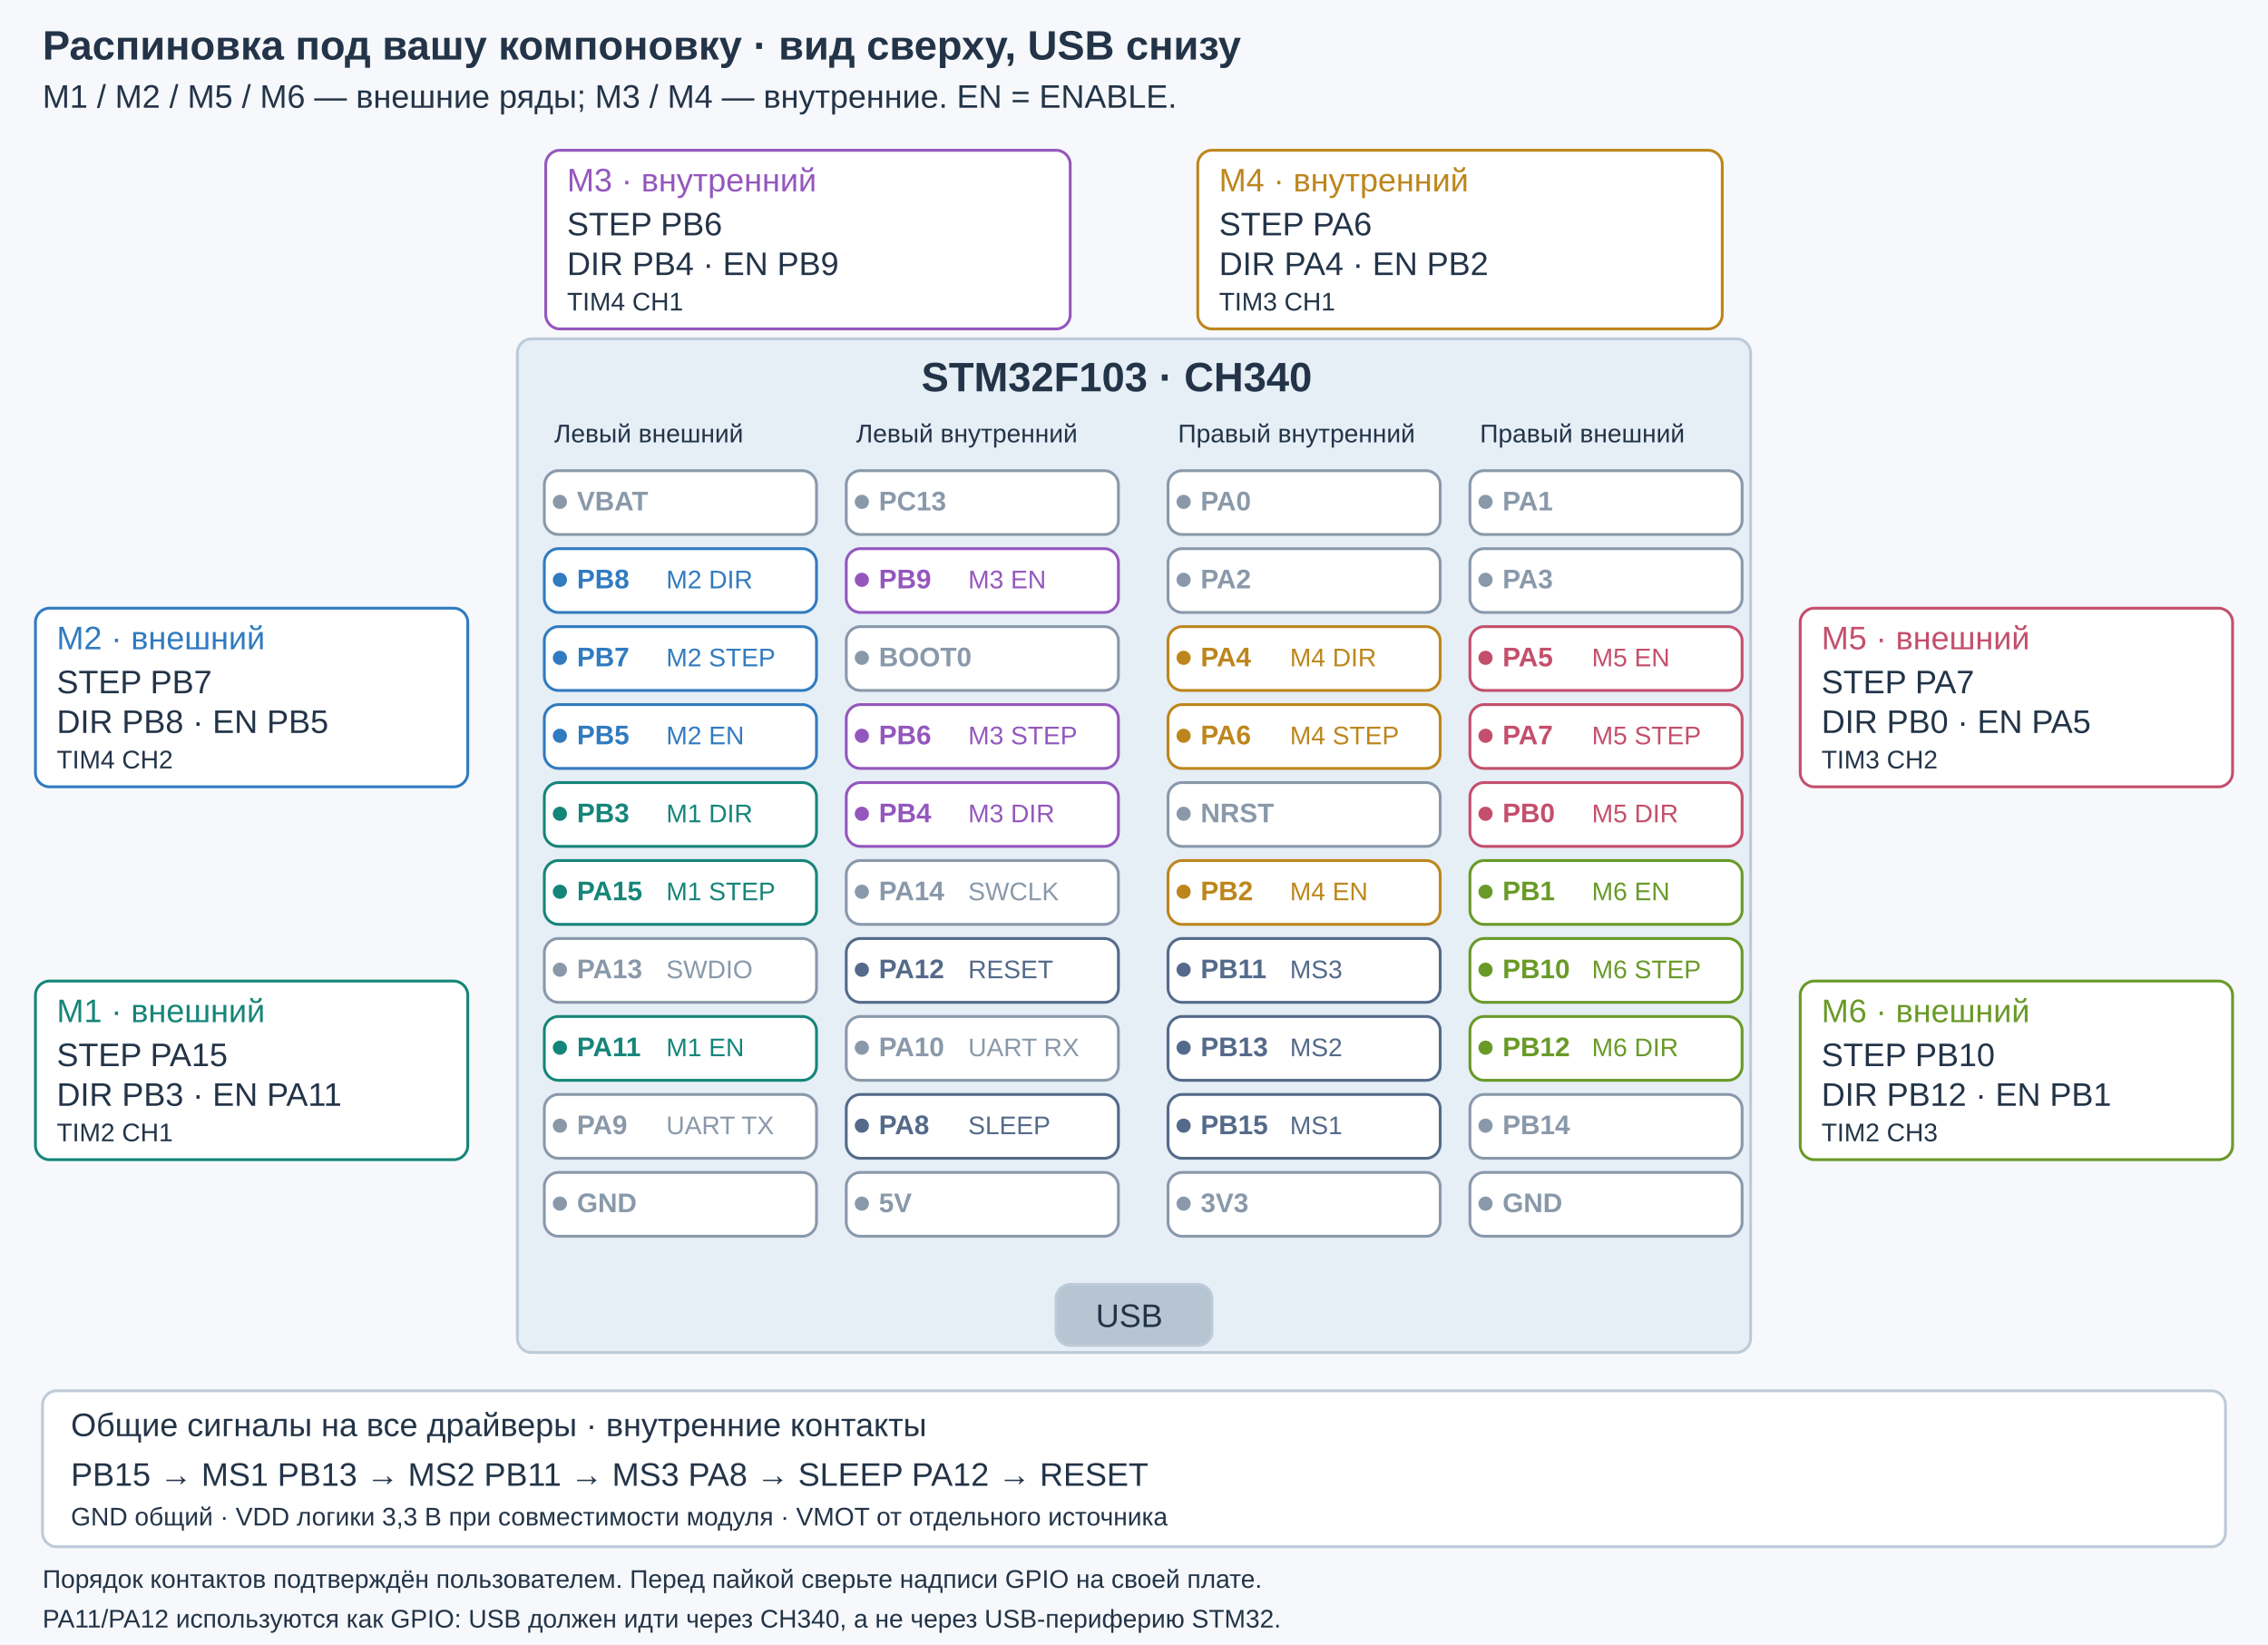
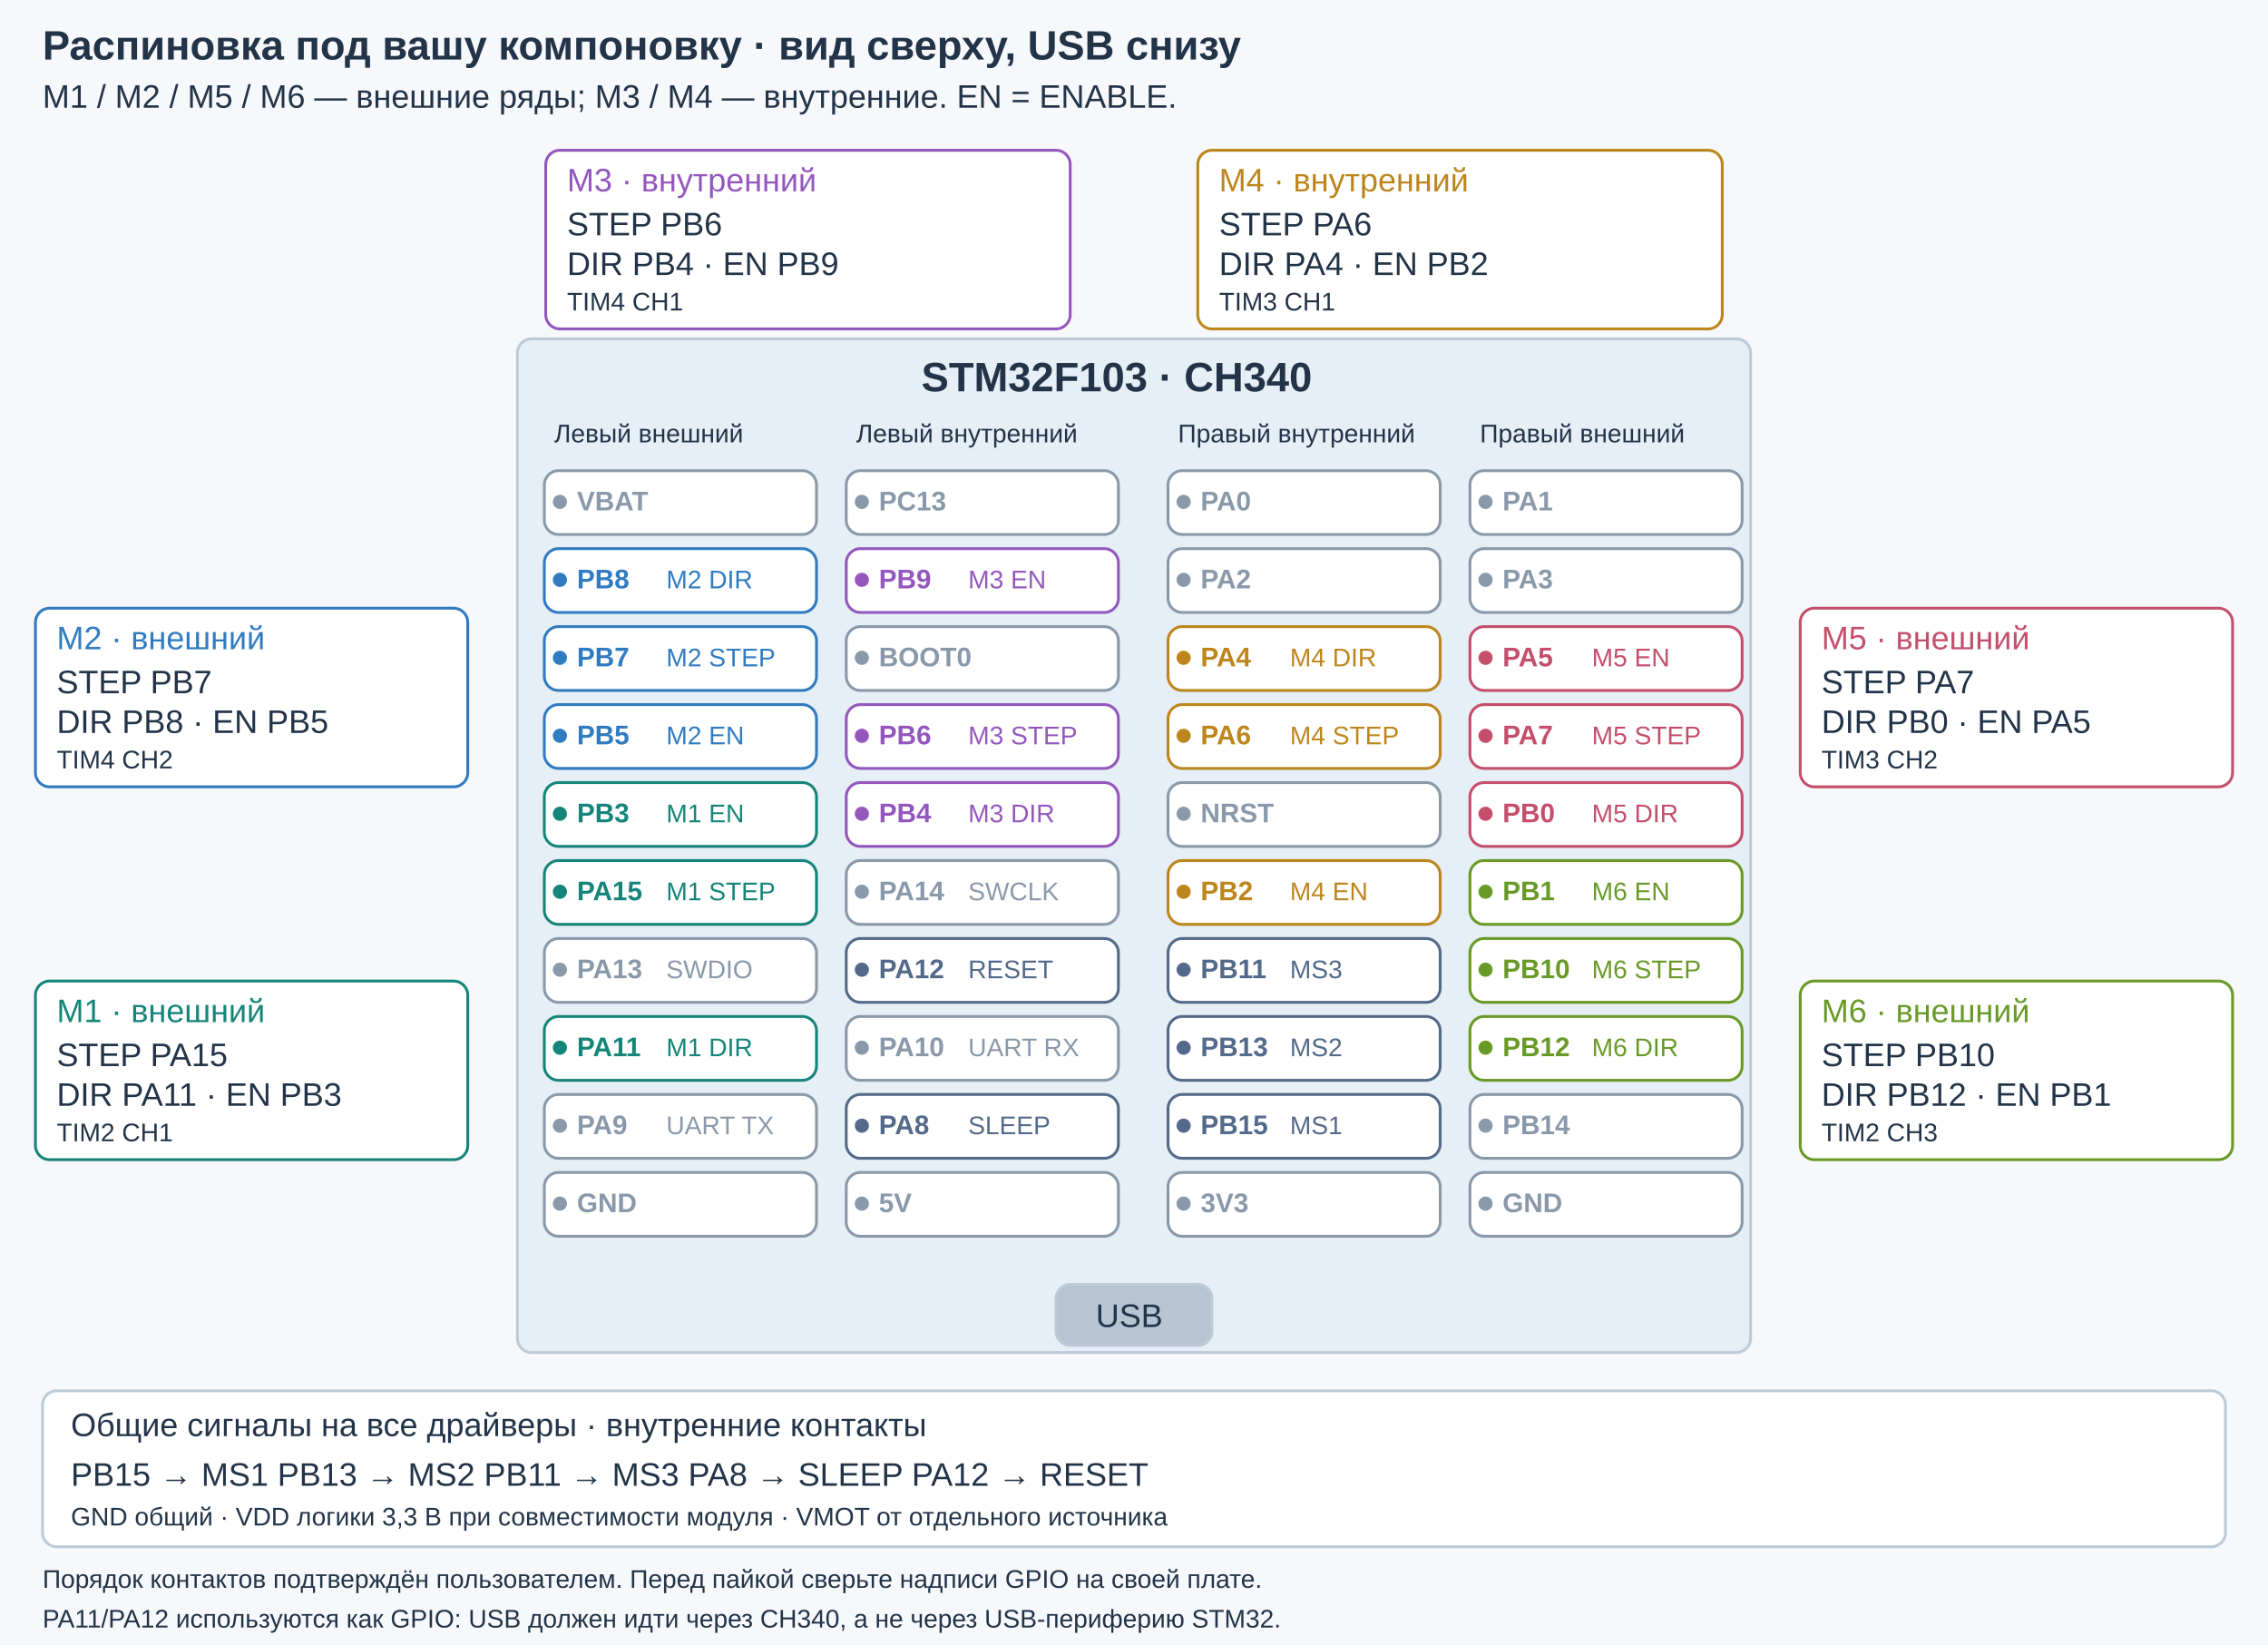
<svg xmlns="http://www.w3.org/2000/svg" width="1600" height="1160" viewBox="0 0 1600 1160">
  <rect width="1600" height="1160" fill="#f6f8fb" />
  <style>text{font-family:Segoe UI,Arial,sans-serif;fill:#233448}.title{font-size:29px;font-weight:700}.body{font-size:23px}.small{font-size:18px}.pin{font-size:19px;font-weight:600}</style>
  <text x="30" y="42" class="title">Распиновка под вашу компоновку · вид сверху, USB снизу</text>
  <text x="30" y="76" class="body">M1 / M2 / M5 / M6 — внешние ряды; M3 / M4 — внутренние. EN = ENABLE.</text>
  <rect x="365" y="239" width="870" height="715" rx="10" fill="#e6eef6" stroke="#bdcbd8" stroke-width="2" />
  <text x="650" y="276" class="title">STM32F103 · CH340</text>
  <rect x="25" y="692" width="305" height="126" rx="10" fill="#fff" stroke="#168579" stroke-width="2" />
  <text x="40" y="721" class="body" style="fill:#168579">M1 · внешний</text>
  <text x="40" y="752" class="body">STEP PA15</text>
-   <text x="40" y="780" class="body">DIR PB3 · EN PA11</text>
+   <text x="40" y="780" class="body">DIR PA11 · EN PB3</text>
  <text x="40" y="805" class="small">TIM2 CH1</text>
  <rect x="25" y="429" width="305" height="126" rx="10" fill="#fff" stroke="#317bc0" stroke-width="2" />
  <text x="40" y="458" class="body" style="fill:#317bc0">M2 · внешний</text>
  <text x="40" y="489" class="body">STEP PB7</text>
  <text x="40" y="517" class="body">DIR PB8 · EN PB5</text>
  <text x="40" y="542" class="small">TIM4 CH2</text>
  <rect x="385" y="106" width="370" height="126" rx="10" fill="#fff" stroke="#9457bd" stroke-width="2" />
  <text x="400" y="135" class="body" style="fill:#9457bd">M3 · внутренний</text>
  <text x="400" y="166" class="body">STEP PB6</text>
  <text x="400" y="194" class="body">DIR PB4 · EN PB9</text>
  <text x="400" y="219" class="small">TIM4 CH1</text>
  <rect x="845" y="106" width="370" height="126" rx="10" fill="#fff" stroke="#bd861d" stroke-width="2" />
  <text x="860" y="135" class="body" style="fill:#bd861d">M4 · внутренний</text>
  <text x="860" y="166" class="body">STEP PA6</text>
  <text x="860" y="194" class="body">DIR PA4 · EN PB2</text>
  <text x="860" y="219" class="small">TIM3 CH1</text>
  <rect x="1270" y="429" width="305" height="126" rx="10" fill="#fff" stroke="#c44f6c" stroke-width="2" />
  <text x="1285" y="458" class="body" style="fill:#c44f6c">M5 · внешний</text>
  <text x="1285" y="489" class="body">STEP PA7</text>
  <text x="1285" y="517" class="body">DIR PB0 · EN PA5</text>
  <text x="1285" y="542" class="small">TIM3 CH2</text>
  <rect x="1270" y="692" width="305" height="126" rx="10" fill="#fff" stroke="#699a28" stroke-width="2" />
  <text x="1285" y="721" class="body" style="fill:#699a28">M6 · внешний</text>
  <text x="1285" y="752" class="body">STEP PB10</text>
  <text x="1285" y="780" class="body">DIR PB12 · EN PB1</text>
  <text x="1285" y="805" class="small">TIM2 CH3</text>
  <text x="391" y="312" class="small">Левый внешний</text>
  <rect x="384" y="332" width="192" height="45" rx="10" fill="#fff" stroke="#8999aa" stroke-width="2" />
  <circle cx="395" cy="354" r="5" fill="#8999aa" />
  <text x="407" y="360" class="pin" style="fill:#8999aa">VBAT</text>
  <text x="470" y="360" class="small" style="fill:#8999aa" />
  <rect x="384" y="387" width="192" height="45" rx="10" fill="#fff" stroke="#317bc0" stroke-width="2" />
  <circle cx="395" cy="409" r="5" fill="#317bc0" />
  <text x="407" y="415" class="pin" style="fill:#317bc0">PB8</text>
  <text x="470" y="415" class="small" style="fill:#317bc0">M2 DIR</text>
  <rect x="384" y="442" width="192" height="45" rx="10" fill="#fff" stroke="#317bc0" stroke-width="2" />
  <circle cx="395" cy="464" r="5" fill="#317bc0" />
  <text x="407" y="470" class="pin" style="fill:#317bc0">PB7</text>
  <text x="470" y="470" class="small" style="fill:#317bc0">M2 STEP</text>
  <rect x="384" y="497" width="192" height="45" rx="10" fill="#fff" stroke="#317bc0" stroke-width="2" />
  <circle cx="395" cy="519" r="5" fill="#317bc0" />
  <text x="407" y="525" class="pin" style="fill:#317bc0">PB5</text>
  <text x="470" y="525" class="small" style="fill:#317bc0">M2 EN</text>
  <rect x="384" y="552" width="192" height="45" rx="10" fill="#fff" stroke="#168579" stroke-width="2" />
  <circle cx="395" cy="574" r="5" fill="#168579" />
  <text x="407" y="580" class="pin" style="fill:#168579">PB3</text>
-   <text x="470" y="580" class="small" style="fill:#168579">M1 DIR</text>
+   <text x="470" y="580" class="small" style="fill:#168579">M1 EN</text>
  <rect x="384" y="607" width="192" height="45" rx="10" fill="#fff" stroke="#168579" stroke-width="2" />
  <circle cx="395" cy="629" r="5" fill="#168579" />
  <text x="407" y="635" class="pin" style="fill:#168579">PA15</text>
  <text x="470" y="635" class="small" style="fill:#168579">M1 STEP</text>
  <rect x="384" y="662" width="192" height="45" rx="10" fill="#fff" stroke="#8999aa" stroke-width="2" />
  <circle cx="395" cy="684" r="5" fill="#8999aa" />
  <text x="407" y="690" class="pin" style="fill:#8999aa">PA13</text>
  <text x="470" y="690" class="small" style="fill:#8999aa">SWDIO</text>
  <rect x="384" y="717" width="192" height="45" rx="10" fill="#fff" stroke="#168579" stroke-width="2" />
  <circle cx="395" cy="739" r="5" fill="#168579" />
  <text x="407" y="745" class="pin" style="fill:#168579">PA11</text>
-   <text x="470" y="745" class="small" style="fill:#168579">M1 EN</text>
+   <text x="470" y="745" class="small" style="fill:#168579">M1 DIR</text>
  <rect x="384" y="772" width="192" height="45" rx="10" fill="#fff" stroke="#8999aa" stroke-width="2" />
  <circle cx="395" cy="794" r="5" fill="#8999aa" />
  <text x="407" y="800" class="pin" style="fill:#8999aa">PA9</text>
  <text x="470" y="800" class="small" style="fill:#8999aa">UART TX</text>
  <rect x="384" y="827" width="192" height="45" rx="10" fill="#fff" stroke="#8999aa" stroke-width="2" />
  <circle cx="395" cy="849" r="5" fill="#8999aa" />
  <text x="407" y="855" class="pin" style="fill:#8999aa">GND</text>
  <text x="470" y="855" class="small" style="fill:#8999aa" />
  <text x="604" y="312" class="small">Левый внутренний</text>
  <rect x="597" y="332" width="192" height="45" rx="10" fill="#fff" stroke="#8999aa" stroke-width="2" />
  <circle cx="608" cy="354" r="5" fill="#8999aa" />
  <text x="620" y="360" class="pin" style="fill:#8999aa">PC13</text>
  <text x="683" y="360" class="small" style="fill:#8999aa" />
  <rect x="597" y="387" width="192" height="45" rx="10" fill="#fff" stroke="#9457bd" stroke-width="2" />
  <circle cx="608" cy="409" r="5" fill="#9457bd" />
  <text x="620" y="415" class="pin" style="fill:#9457bd">PB9</text>
  <text x="683" y="415" class="small" style="fill:#9457bd">M3 EN</text>
  <rect x="597" y="442" width="192" height="45" rx="10" fill="#fff" stroke="#8999aa" stroke-width="2" />
  <circle cx="608" cy="464" r="5" fill="#8999aa" />
  <text x="620" y="470" class="pin" style="fill:#8999aa">BOOT0</text>
  <text x="683" y="470" class="small" style="fill:#8999aa" />
  <rect x="597" y="497" width="192" height="45" rx="10" fill="#fff" stroke="#9457bd" stroke-width="2" />
  <circle cx="608" cy="519" r="5" fill="#9457bd" />
  <text x="620" y="525" class="pin" style="fill:#9457bd">PB6</text>
  <text x="683" y="525" class="small" style="fill:#9457bd">M3 STEP</text>
  <rect x="597" y="552" width="192" height="45" rx="10" fill="#fff" stroke="#9457bd" stroke-width="2" />
  <circle cx="608" cy="574" r="5" fill="#9457bd" />
  <text x="620" y="580" class="pin" style="fill:#9457bd">PB4</text>
  <text x="683" y="580" class="small" style="fill:#9457bd">M3 DIR</text>
  <rect x="597" y="607" width="192" height="45" rx="10" fill="#fff" stroke="#8999aa" stroke-width="2" />
  <circle cx="608" cy="629" r="5" fill="#8999aa" />
  <text x="620" y="635" class="pin" style="fill:#8999aa">PA14</text>
  <text x="683" y="635" class="small" style="fill:#8999aa">SWCLK</text>
  <rect x="597" y="662" width="192" height="45" rx="10" fill="#fff" stroke="#546a8a" stroke-width="2" />
  <circle cx="608" cy="684" r="5" fill="#546a8a" />
  <text x="620" y="690" class="pin" style="fill:#546a8a">PA12</text>
  <text x="683" y="690" class="small" style="fill:#546a8a">RESET</text>
  <rect x="597" y="717" width="192" height="45" rx="10" fill="#fff" stroke="#8999aa" stroke-width="2" />
  <circle cx="608" cy="739" r="5" fill="#8999aa" />
  <text x="620" y="745" class="pin" style="fill:#8999aa">PA10</text>
  <text x="683" y="745" class="small" style="fill:#8999aa">UART RX</text>
  <rect x="597" y="772" width="192" height="45" rx="10" fill="#fff" stroke="#546a8a" stroke-width="2" />
  <circle cx="608" cy="794" r="5" fill="#546a8a" />
  <text x="620" y="800" class="pin" style="fill:#546a8a">PA8</text>
  <text x="683" y="800" class="small" style="fill:#546a8a">SLEEP</text>
  <rect x="597" y="827" width="192" height="45" rx="10" fill="#fff" stroke="#8999aa" stroke-width="2" />
  <circle cx="608" cy="849" r="5" fill="#8999aa" />
  <text x="620" y="855" class="pin" style="fill:#8999aa">5V</text>
  <text x="683" y="855" class="small" style="fill:#8999aa" />
  <text x="831" y="312" class="small">Правый внутренний</text>
  <rect x="824" y="332" width="192" height="45" rx="10" fill="#fff" stroke="#8999aa" stroke-width="2" />
  <circle cx="835" cy="354" r="5" fill="#8999aa" />
  <text x="847" y="360" class="pin" style="fill:#8999aa">PA0</text>
  <text x="910" y="360" class="small" style="fill:#8999aa" />
  <rect x="824" y="387" width="192" height="45" rx="10" fill="#fff" stroke="#8999aa" stroke-width="2" />
  <circle cx="835" cy="409" r="5" fill="#8999aa" />
  <text x="847" y="415" class="pin" style="fill:#8999aa">PA2</text>
  <text x="910" y="415" class="small" style="fill:#8999aa" />
  <rect x="824" y="442" width="192" height="45" rx="10" fill="#fff" stroke="#bd861d" stroke-width="2" />
  <circle cx="835" cy="464" r="5" fill="#bd861d" />
  <text x="847" y="470" class="pin" style="fill:#bd861d">PA4</text>
  <text x="910" y="470" class="small" style="fill:#bd861d">M4 DIR</text>
  <rect x="824" y="497" width="192" height="45" rx="10" fill="#fff" stroke="#bd861d" stroke-width="2" />
  <circle cx="835" cy="519" r="5" fill="#bd861d" />
  <text x="847" y="525" class="pin" style="fill:#bd861d">PA6</text>
  <text x="910" y="525" class="small" style="fill:#bd861d">M4 STEP</text>
  <rect x="824" y="552" width="192" height="45" rx="10" fill="#fff" stroke="#8999aa" stroke-width="2" />
  <circle cx="835" cy="574" r="5" fill="#8999aa" />
  <text x="847" y="580" class="pin" style="fill:#8999aa">NRST</text>
  <text x="910" y="580" class="small" style="fill:#8999aa" />
  <rect x="824" y="607" width="192" height="45" rx="10" fill="#fff" stroke="#bd861d" stroke-width="2" />
  <circle cx="835" cy="629" r="5" fill="#bd861d" />
  <text x="847" y="635" class="pin" style="fill:#bd861d">PB2</text>
  <text x="910" y="635" class="small" style="fill:#bd861d">M4 EN</text>
  <rect x="824" y="662" width="192" height="45" rx="10" fill="#fff" stroke="#546a8a" stroke-width="2" />
  <circle cx="835" cy="684" r="5" fill="#546a8a" />
  <text x="847" y="690" class="pin" style="fill:#546a8a">PB11</text>
  <text x="910" y="690" class="small" style="fill:#546a8a">MS3</text>
  <rect x="824" y="717" width="192" height="45" rx="10" fill="#fff" stroke="#546a8a" stroke-width="2" />
  <circle cx="835" cy="739" r="5" fill="#546a8a" />
  <text x="847" y="745" class="pin" style="fill:#546a8a">PB13</text>
  <text x="910" y="745" class="small" style="fill:#546a8a">MS2</text>
  <rect x="824" y="772" width="192" height="45" rx="10" fill="#fff" stroke="#546a8a" stroke-width="2" />
  <circle cx="835" cy="794" r="5" fill="#546a8a" />
  <text x="847" y="800" class="pin" style="fill:#546a8a">PB15</text>
  <text x="910" y="800" class="small" style="fill:#546a8a">MS1</text>
  <rect x="824" y="827" width="192" height="45" rx="10" fill="#fff" stroke="#8999aa" stroke-width="2" />
  <circle cx="835" cy="849" r="5" fill="#8999aa" />
  <text x="847" y="855" class="pin" style="fill:#8999aa">3V3</text>
  <text x="910" y="855" class="small" style="fill:#8999aa" />
  <text x="1044" y="312" class="small">Правый внешний</text>
  <rect x="1037" y="332" width="192" height="45" rx="10" fill="#fff" stroke="#8999aa" stroke-width="2" />
  <circle cx="1048" cy="354" r="5" fill="#8999aa" />
  <text x="1060" y="360" class="pin" style="fill:#8999aa">PA1</text>
  <text x="1123" y="360" class="small" style="fill:#8999aa" />
  <rect x="1037" y="387" width="192" height="45" rx="10" fill="#fff" stroke="#8999aa" stroke-width="2" />
  <circle cx="1048" cy="409" r="5" fill="#8999aa" />
  <text x="1060" y="415" class="pin" style="fill:#8999aa">PA3</text>
  <text x="1123" y="415" class="small" style="fill:#8999aa" />
  <rect x="1037" y="442" width="192" height="45" rx="10" fill="#fff" stroke="#c44f6c" stroke-width="2" />
  <circle cx="1048" cy="464" r="5" fill="#c44f6c" />
  <text x="1060" y="470" class="pin" style="fill:#c44f6c">PA5</text>
  <text x="1123" y="470" class="small" style="fill:#c44f6c">M5 EN</text>
  <rect x="1037" y="497" width="192" height="45" rx="10" fill="#fff" stroke="#c44f6c" stroke-width="2" />
  <circle cx="1048" cy="519" r="5" fill="#c44f6c" />
  <text x="1060" y="525" class="pin" style="fill:#c44f6c">PA7</text>
  <text x="1123" y="525" class="small" style="fill:#c44f6c">M5 STEP</text>
  <rect x="1037" y="552" width="192" height="45" rx="10" fill="#fff" stroke="#c44f6c" stroke-width="2" />
  <circle cx="1048" cy="574" r="5" fill="#c44f6c" />
  <text x="1060" y="580" class="pin" style="fill:#c44f6c">PB0</text>
  <text x="1123" y="580" class="small" style="fill:#c44f6c">M5 DIR</text>
  <rect x="1037" y="607" width="192" height="45" rx="10" fill="#fff" stroke="#699a28" stroke-width="2" />
  <circle cx="1048" cy="629" r="5" fill="#699a28" />
  <text x="1060" y="635" class="pin" style="fill:#699a28">PB1</text>
  <text x="1123" y="635" class="small" style="fill:#699a28">M6 EN</text>
  <rect x="1037" y="662" width="192" height="45" rx="10" fill="#fff" stroke="#699a28" stroke-width="2" />
  <circle cx="1048" cy="684" r="5" fill="#699a28" />
  <text x="1060" y="690" class="pin" style="fill:#699a28">PB10</text>
  <text x="1123" y="690" class="small" style="fill:#699a28">M6 STEP</text>
  <rect x="1037" y="717" width="192" height="45" rx="10" fill="#fff" stroke="#699a28" stroke-width="2" />
  <circle cx="1048" cy="739" r="5" fill="#699a28" />
  <text x="1060" y="745" class="pin" style="fill:#699a28">PB12</text>
  <text x="1123" y="745" class="small" style="fill:#699a28">M6 DIR</text>
  <rect x="1037" y="772" width="192" height="45" rx="10" fill="#fff" stroke="#8999aa" stroke-width="2" />
  <circle cx="1048" cy="794" r="5" fill="#8999aa" />
  <text x="1060" y="800" class="pin" style="fill:#8999aa">PB14</text>
  <text x="1123" y="800" class="small" style="fill:#8999aa" />
  <rect x="1037" y="827" width="192" height="45" rx="10" fill="#fff" stroke="#8999aa" stroke-width="2" />
  <circle cx="1048" cy="849" r="5" fill="#8999aa" />
  <text x="1060" y="855" class="pin" style="fill:#8999aa">GND</text>
  <text x="1123" y="855" class="small" style="fill:#8999aa" />
  <rect x="745" y="906" width="110" height="43" rx="10" fill="#b7c5d3" stroke="#bdcbd8" stroke-width="2" />
  <text x="773" y="936" class="body">USB</text>
  <rect x="30" y="981" width="1540" height="110" rx="10" fill="#fff" stroke="#bdcbd8" stroke-width="2" />
  <text x="50" y="1013" class="body">Общие сигналы на все драйверы · внутренние контакты</text>
  <text x="50" y="1048" class="body">PB15 → MS1     PB13 → MS2     PB11 → MS3     PA8 → SLEEP     PA12 → RESET</text>
  <text x="50" y="1076" class="small">GND общий · VDD логики 3,3 В при совместимости модуля · VMOT от отдельного источника</text>
  <text x="30" y="1120" class="small">Порядок контактов подтверждён пользователем. Перед пайкой сверьте надписи GPIO на своей плате.</text>
  <text x="30" y="1148" class="small">PA11/PA12 используются как GPIO: USB должен идти через CH340, а не через USB-периферию STM32.</text>
</svg>
